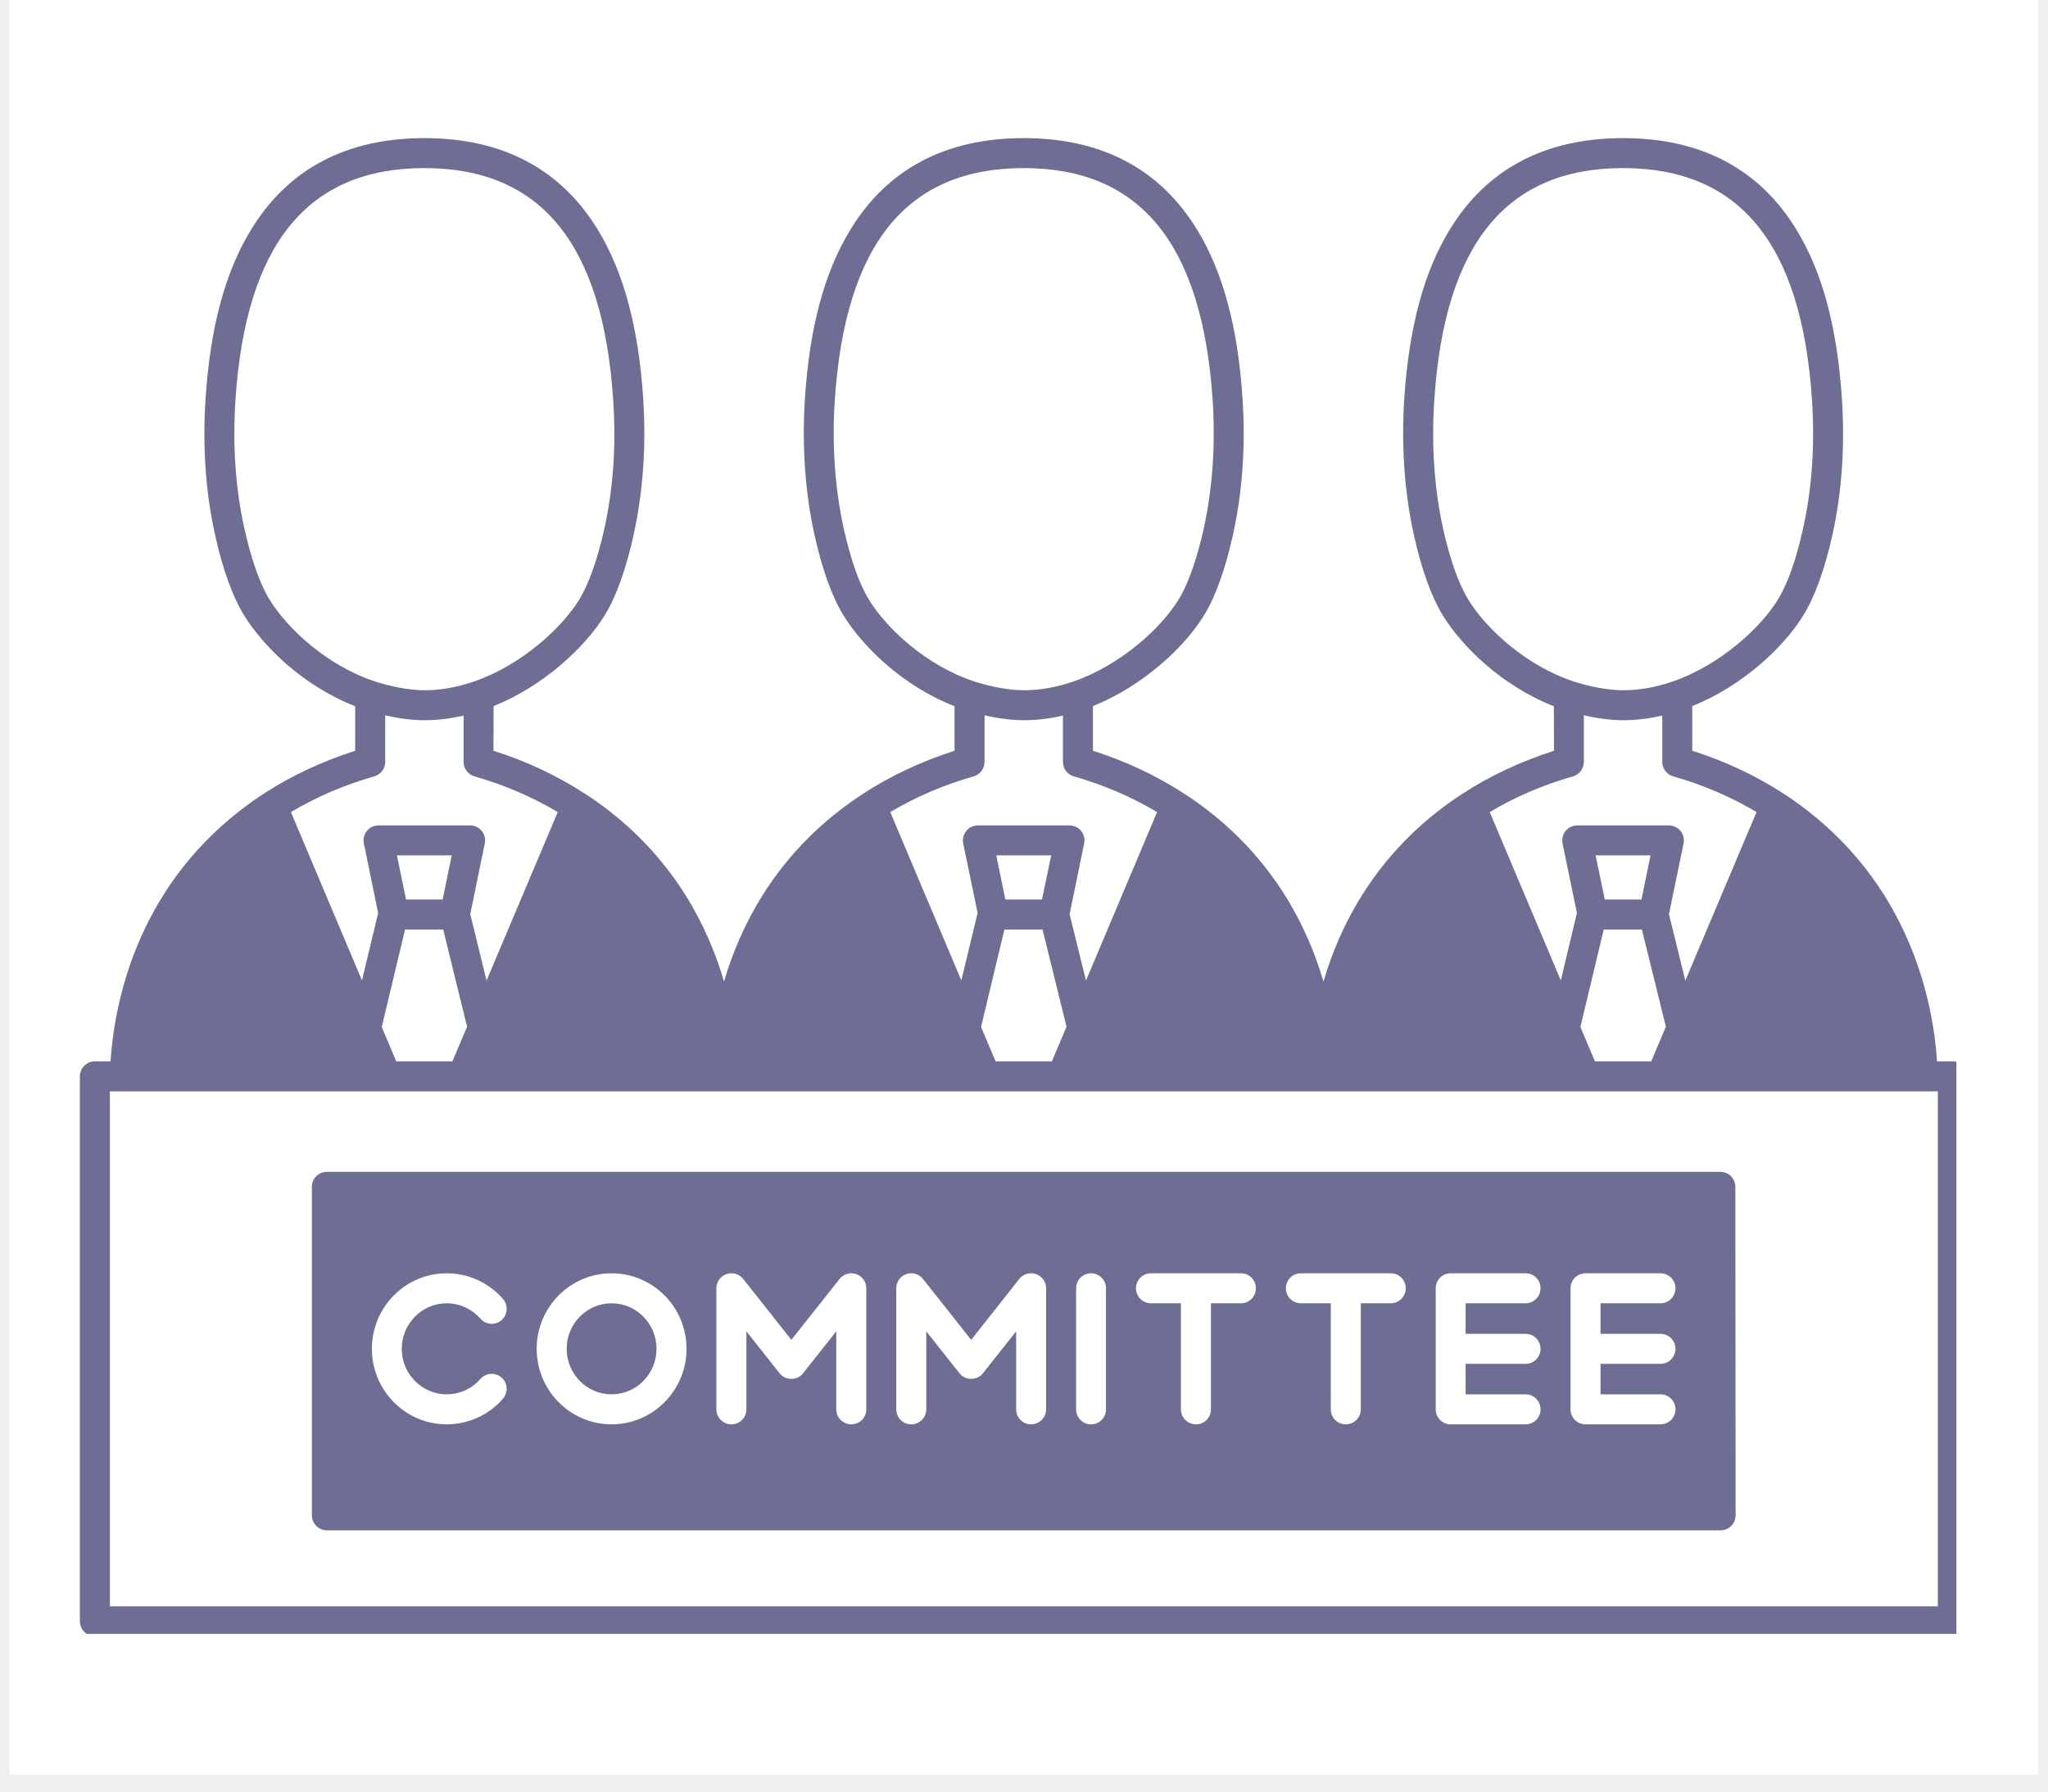
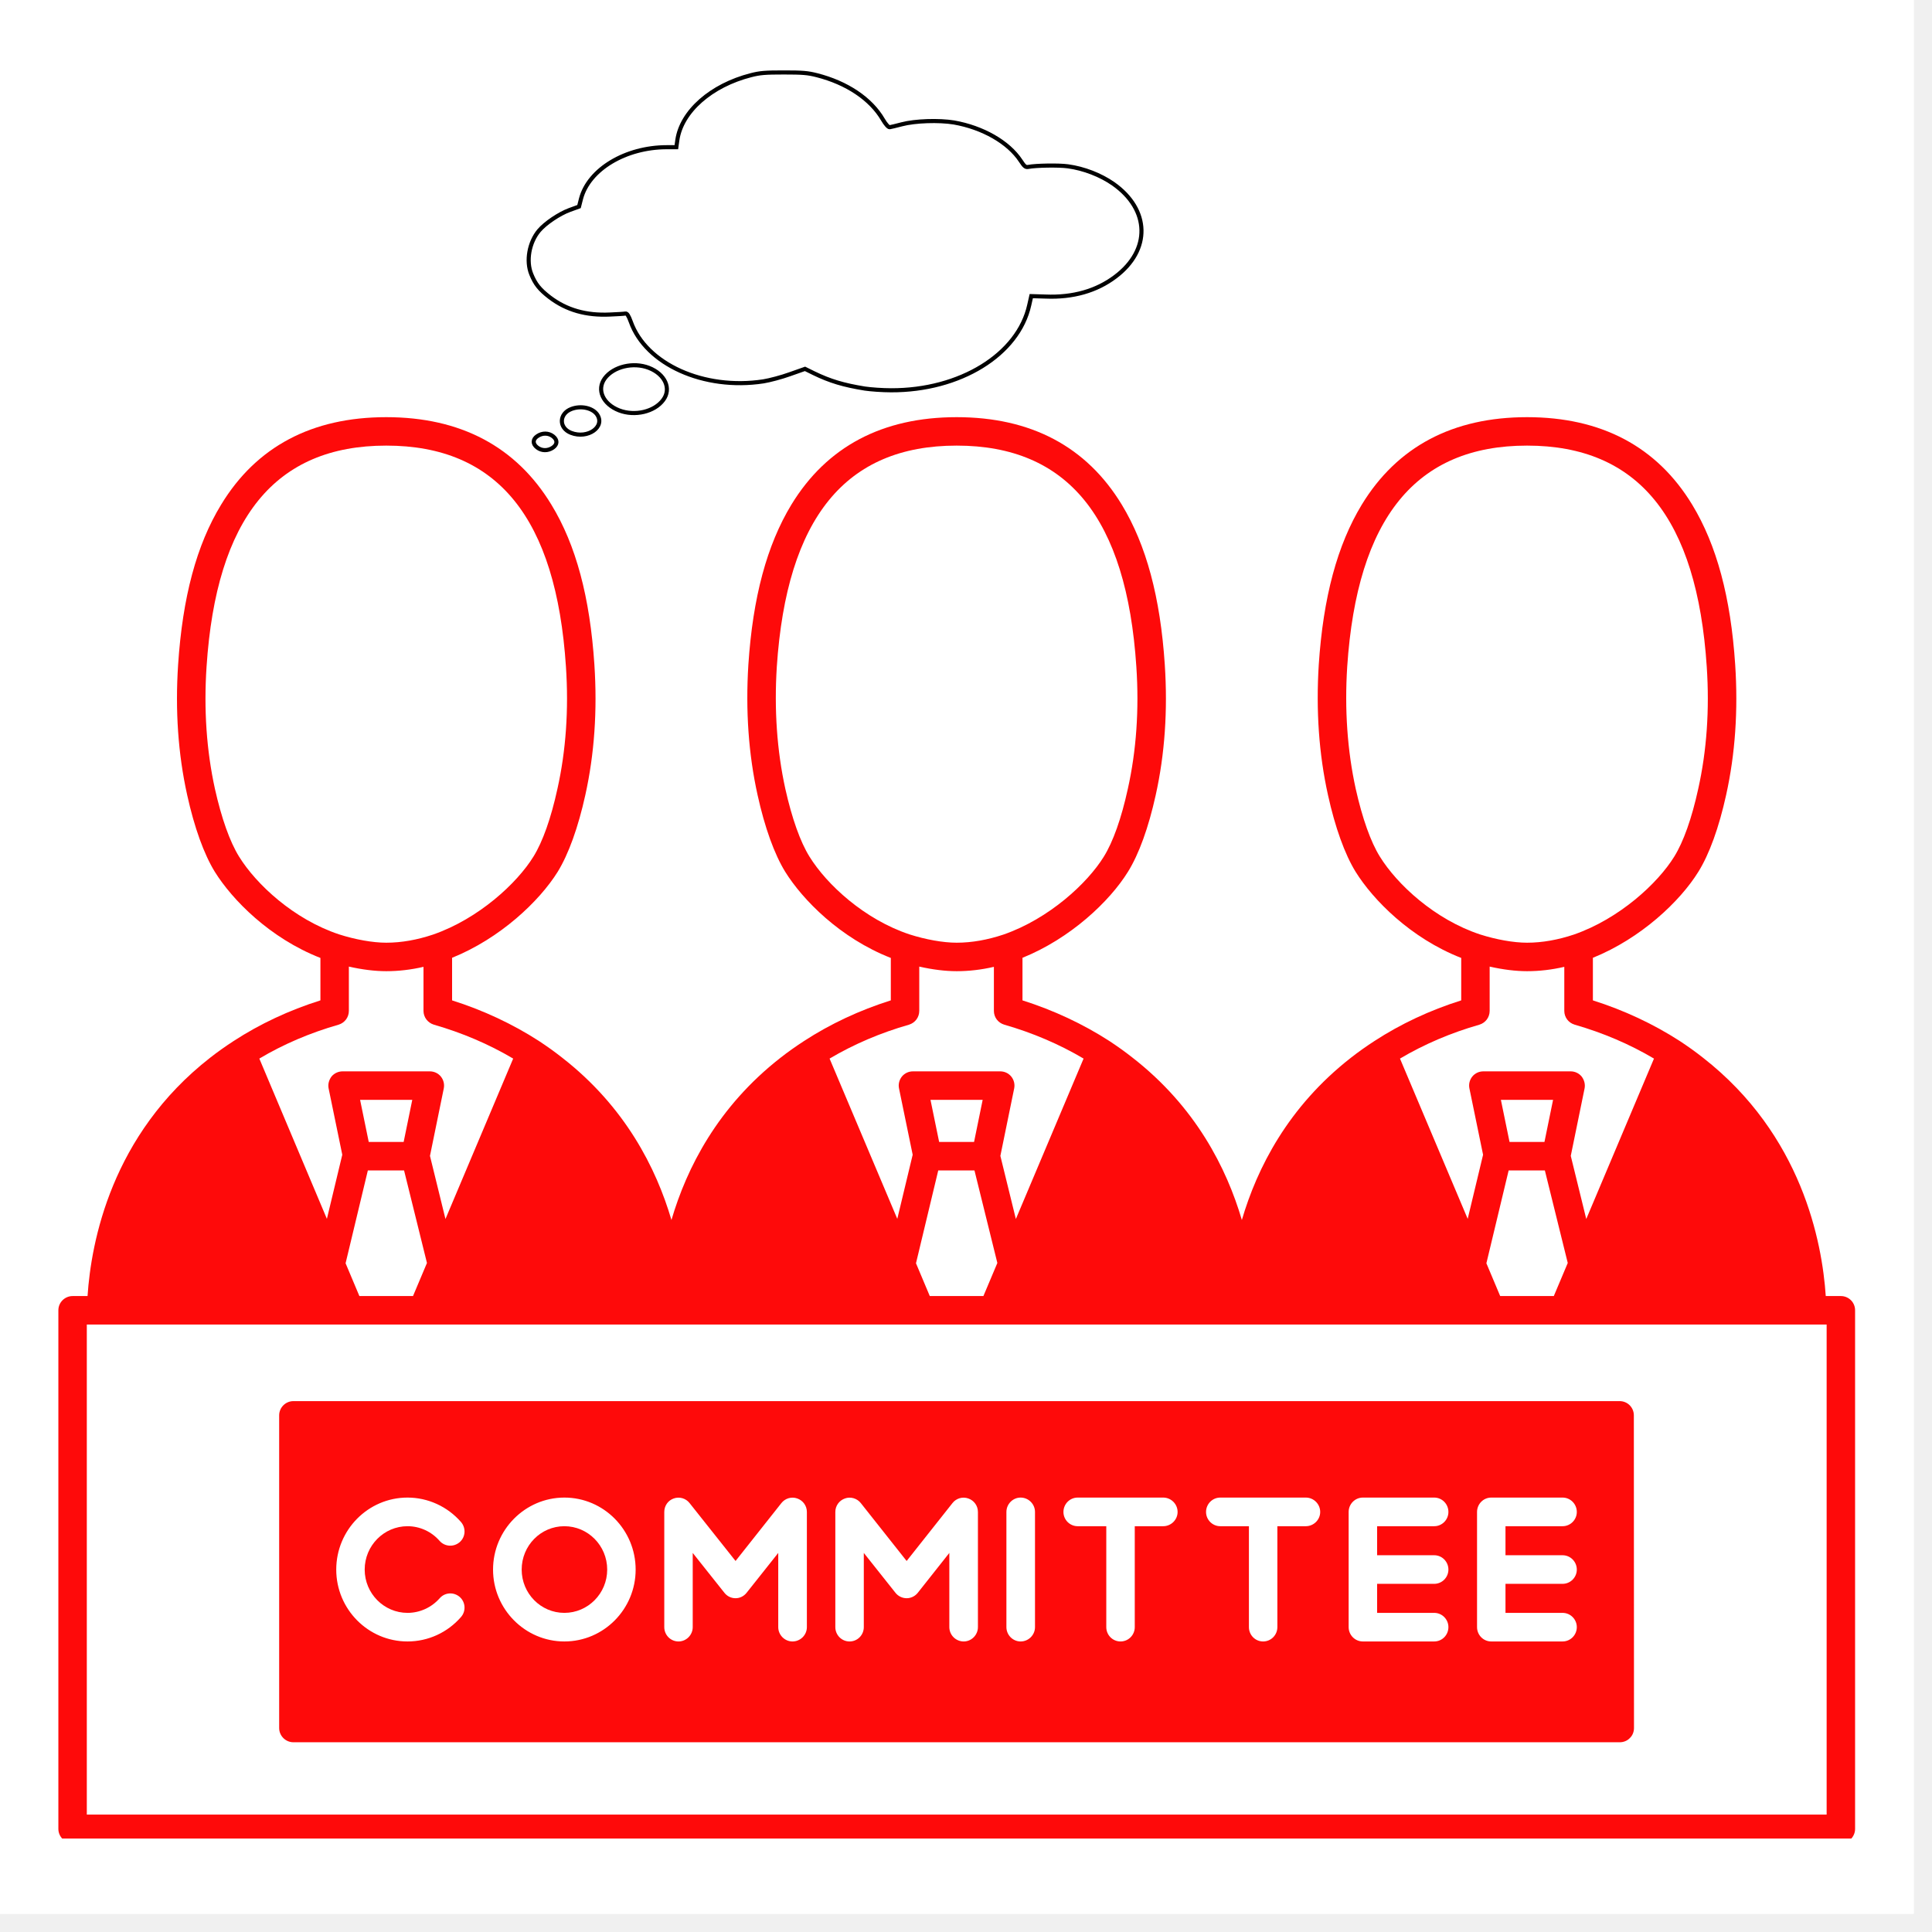
- <svg xmlns="http://www.w3.org/2000/svg" width="80" zoomAndPan="magnify" viewBox="0 0 60 52.5" height="70" preserveAspectRatio="xMidYMid meet" version="1.0">
+ <svg xmlns="http://www.w3.org/2000/svg" width="70" zoomAndPan="magnify" viewBox="0 0 52.5 52.5" height="70" preserveAspectRatio="xMidYMid meet" version="1.0">
  <defs>
-     <clipPath id="ec7e2a5482">
-       <path d="M 0.281 0 L 59.715 0 L 59.715 52.004 L 0.281 52.004 Z M 0.281 0 " clip-rule="nonzero" />
+     <clipPath id="c880cf7ddf">
+       <path d="M 0 0 L 52.004 0 L 52.004 52.004 L 0 52.004 Z M 0 0 " clip-rule="nonzero" />
    </clipPath>
-     <clipPath id="edf3b4a990">
-       <path d="M 15.586 28 L 17 28 L 17 29.523 L 15.586 29.523 Z M 15.586 28 " clip-rule="nonzero" />
+     <clipPath id="5fda7c1a1b">
+       <path d="M 1.586 11.332 L 50.621 11.332 L 50.621 49.961 L 1.586 49.961 Z M 1.586 11.332 " clip-rule="nonzero" />
    </clipPath>
-     <clipPath id="c7e97b53fe">
-       <path d="M 16 27.297 L 18 27.297 L 18 29 L 16 29 Z M 16 27.297 " clip-rule="nonzero" />
-     </clipPath>
-     <clipPath id="90de8d9191">
-       <path d="M 17 27.297 L 18 27.297 L 18 29 L 17 29 Z M 17 27.297 " clip-rule="nonzero" />
-     </clipPath>
-     <clipPath id="b9825426dc">
-       <path d="M 18 28 L 19 28 L 19 29.523 L 18 29.523 Z M 18 28 " clip-rule="nonzero" />
-     </clipPath>
-     <clipPath id="d60abcc684">
-       <path d="M 18 28 L 20.043 28 L 20.043 29.523 L 18 29.523 Z M 18 28 " clip-rule="nonzero" />
-     </clipPath>
-     <clipPath id="18eea136f4">
-       <path d="M 2.34 4.047 L 57.316 4.047 L 57.316 47.879 L 2.34 47.879 Z M 2.34 4.047 " clip-rule="nonzero" />
+     <clipPath id="c7b7043b92">
+       <path d="M 14.219 1.914 L 31.305 1.914 L 31.305 12.316 L 14.219 12.316 Z M 14.219 1.914 " clip-rule="nonzero" />
    </clipPath>
  </defs>
-   <g clip-path="url(#ec7e2a5482)">
-     <path fill="#ffffff" d="M 0.281 0 L 59.719 0 L 59.719 52.004 L 0.281 52.004 Z M 0.281 0 " fill-opacity="1" fill-rule="nonzero" />
-     <path fill="#ffffff" d="M 0.281 0 L 59.719 0 L 59.719 52.004 L 0.281 52.004 Z M 0.281 0 " fill-opacity="1" fill-rule="nonzero" />
+   <g clip-path="url(#c880cf7ddf)">
+     <path fill="#ffffff" d="M 0 0 L 52.004 0 L 52.004 52.004 L 0 52.004 Z M 0 0 " fill-opacity="1" fill-rule="nonzero" />
+     <path fill="#ffffff" d="M 0 0 L 52.004 0 L 52.004 52.004 L 0 52.004 Z M 0 0 " fill-opacity="1" fill-rule="nonzero" />
  </g>
-   <g clip-path="url(#edf3b4a990)">
-     <path fill="#000000" d="M 15.676 28.551 L 15.672 28.551 C 15.621 28.551 15.598 28.582 15.605 28.645 C 15.613 28.684 15.652 28.746 15.723 28.824 C 15.801 28.902 15.969 29.039 16.227 29.238 C 16.367 29.348 16.473 29.422 16.535 29.465 C 16.598 29.504 16.629 29.523 16.637 29.516 C 16.648 29.52 16.664 29.508 16.68 29.48 C 16.688 29.465 16.688 29.445 16.68 29.43 C 16.672 29.406 16.652 29.379 16.629 29.348 C 16.551 29.258 16.492 29.195 16.461 29.164 C 16.066 28.766 15.805 28.562 15.676 28.551 " fill-opacity="1" fill-rule="nonzero" />
+   <g clip-path="url(#5fda7c1a1b)">
+     <path fill="#fe0a0a" d="M 50.023 35.219 L 49.613 35.219 C 49.516 33.754 48.965 30.84 46.277 28.742 C 46.07 28.578 45.855 28.426 45.641 28.285 C 44.926 27.824 44.133 27.453 43.285 27.184 L 43.285 26.027 C 44.59 25.5 45.656 24.492 46.152 23.688 C 46.449 23.211 46.711 22.488 46.906 21.602 C 47.152 20.492 47.234 19.305 47.152 18.062 C 47.031 16.23 46.648 14.809 45.984 13.715 C 45.027 12.137 43.516 11.336 41.496 11.336 C 39.477 11.336 37.965 12.137 37.004 13.715 C 36.34 14.809 35.957 16.23 35.836 18.062 C 35.758 19.305 35.84 20.492 36.086 21.602 C 36.281 22.488 36.543 23.211 36.836 23.688 C 37.309 24.449 38.328 25.492 39.707 26.031 L 39.707 27.184 C 38.855 27.453 38.062 27.824 37.348 28.289 C 37.125 28.434 36.91 28.586 36.711 28.742 C 35.004 30.074 34.16 31.738 33.746 33.152 C 33.332 31.742 32.488 30.074 30.777 28.742 C 30.57 28.578 30.355 28.426 30.141 28.285 C 29.426 27.824 28.633 27.453 27.785 27.184 L 27.785 26.027 C 29.09 25.5 30.156 24.492 30.652 23.688 C 30.949 23.211 31.211 22.488 31.406 21.602 C 31.652 20.492 31.734 19.305 31.652 18.062 C 31.531 16.23 31.148 14.809 30.484 13.715 C 29.527 12.137 28.016 11.336 25.996 11.336 C 23.977 11.336 22.465 12.137 21.504 13.715 C 20.84 14.809 20.457 16.23 20.336 18.062 C 20.258 19.305 20.34 20.492 20.586 21.602 C 20.781 22.488 21.043 23.211 21.336 23.688 C 21.809 24.449 22.828 25.492 24.207 26.031 L 24.207 27.184 C 23.355 27.453 22.562 27.824 21.848 28.289 C 21.625 28.434 21.41 28.586 21.211 28.742 C 19.504 30.074 18.66 31.738 18.246 33.152 C 17.832 31.742 16.988 30.074 15.277 28.742 C 15.07 28.578 14.855 28.426 14.641 28.285 C 13.926 27.824 13.133 27.453 12.285 27.184 L 12.285 26.027 C 13.59 25.5 14.656 24.492 15.156 23.688 C 15.449 23.211 15.711 22.488 15.906 21.602 C 16.152 20.492 16.234 19.305 16.152 18.062 C 16.031 16.23 15.652 14.809 14.984 13.715 C 14.027 12.137 12.516 11.336 10.496 11.336 C 8.477 11.336 6.965 12.137 6.008 13.715 C 5.34 14.809 4.961 16.23 4.84 18.062 C 4.758 19.305 4.84 20.492 5.086 21.602 C 5.281 22.488 5.543 23.211 5.836 23.688 C 6.309 24.449 7.328 25.492 8.707 26.031 L 8.707 27.184 C 7.855 27.453 7.062 27.824 6.348 28.289 C 6.125 28.434 5.91 28.586 5.711 28.742 C 3.027 30.836 2.477 33.742 2.379 35.219 L 1.973 35.219 C 1.762 35.219 1.586 35.391 1.586 35.605 L 1.586 49.699 C 1.586 49.91 1.762 50.086 1.973 50.086 L 50.023 50.086 C 50.238 50.086 50.41 49.91 50.41 49.699 L 50.41 35.605 C 50.41 35.391 50.238 35.219 50.023 35.219 Z M 37.496 23.277 C 37.246 22.875 37.02 22.238 36.84 21.434 C 36.613 20.398 36.535 19.281 36.609 18.117 C 36.879 14.074 38.477 12.109 41.496 12.109 C 44.516 12.109 46.113 14.074 46.379 18.117 C 46.457 19.281 46.379 20.398 46.148 21.434 C 45.973 22.238 45.746 22.875 45.496 23.277 C 45.051 24 44.008 24.965 42.77 25.395 C 42.34 25.539 41.91 25.617 41.496 25.617 C 41.129 25.617 40.652 25.531 40.215 25.391 C 38.988 24.984 37.965 24.035 37.496 23.277 Z M 40.203 27.844 C 40.367 27.793 40.48 27.645 40.48 27.469 L 40.48 26.266 C 40.84 26.348 41.191 26.391 41.496 26.391 C 41.828 26.391 42.168 26.352 42.508 26.273 L 42.508 27.469 C 42.508 27.645 42.621 27.793 42.789 27.844 C 43.562 28.066 44.285 28.375 44.945 28.766 L 43.105 33.125 L 42.684 31.41 L 43.059 29.578 C 43.082 29.465 43.051 29.348 42.98 29.254 C 42.906 29.164 42.797 29.113 42.68 29.113 L 40.309 29.113 C 40.191 29.113 40.082 29.164 40.008 29.254 C 39.934 29.348 39.906 29.465 39.93 29.578 L 40.301 31.379 L 39.883 33.121 L 38.043 28.766 C 38.703 28.375 39.426 28.066 40.203 27.844 Z M 40.996 31.805 L 41.98 31.805 L 42.602 34.32 L 42.223 35.219 L 40.766 35.219 L 40.391 34.328 Z M 40.785 29.887 L 42.203 29.887 L 41.969 31.031 L 41.02 31.031 Z M 21.996 23.277 C 21.746 22.875 21.52 22.238 21.34 21.434 C 21.113 20.398 21.035 19.281 21.109 18.117 C 21.379 14.074 22.977 12.109 25.996 12.109 C 29.016 12.109 30.613 14.074 30.879 18.117 C 30.957 19.281 30.879 20.398 30.648 21.434 C 30.473 22.238 30.246 22.875 29.996 23.277 C 29.551 24 28.508 24.965 27.27 25.395 C 26.84 25.539 26.41 25.617 25.996 25.617 C 25.629 25.617 25.152 25.531 24.715 25.391 C 23.488 24.984 22.465 24.035 21.996 23.277 Z M 24.703 27.844 C 24.867 27.793 24.98 27.645 24.98 27.469 L 24.98 26.266 C 25.34 26.348 25.691 26.391 25.996 26.391 C 26.328 26.391 26.668 26.352 27.008 26.273 L 27.008 27.469 C 27.008 27.645 27.121 27.793 27.289 27.844 C 28.062 28.066 28.785 28.375 29.445 28.766 L 27.605 33.125 L 27.184 31.41 L 27.559 29.578 C 27.582 29.465 27.555 29.348 27.48 29.254 C 27.406 29.164 27.297 29.113 27.18 29.113 L 24.809 29.113 C 24.691 29.113 24.582 29.164 24.508 29.254 C 24.434 29.348 24.406 29.465 24.43 29.578 L 24.801 31.379 L 24.383 33.121 L 22.543 28.766 C 23.203 28.375 23.926 28.066 24.703 27.844 Z M 25.496 31.805 L 26.48 31.805 L 27.102 34.32 L 26.723 35.219 L 25.266 35.219 L 24.891 34.328 Z M 25.285 29.887 L 26.703 29.887 L 26.469 31.031 L 25.52 31.031 Z M 6.496 23.277 C 6.246 22.875 6.02 22.238 5.84 21.434 C 5.613 20.398 5.535 19.281 5.613 18.117 C 5.879 14.074 7.477 12.109 10.496 12.109 C 13.516 12.109 15.113 14.074 15.379 18.117 C 15.457 19.281 15.379 20.398 15.148 21.434 C 14.973 22.238 14.746 22.875 14.496 23.277 C 14.051 24 13.008 24.965 11.77 25.395 C 11.34 25.539 10.914 25.617 10.496 25.617 C 10.129 25.617 9.652 25.531 9.215 25.391 C 7.988 24.984 6.965 24.035 6.496 23.277 Z M 9.203 27.844 C 9.367 27.793 9.48 27.645 9.48 27.469 L 9.48 26.266 C 9.84 26.348 10.191 26.391 10.496 26.391 C 10.828 26.391 11.168 26.352 11.508 26.273 L 11.508 27.469 C 11.508 27.645 11.625 27.793 11.789 27.844 C 12.562 28.066 13.285 28.375 13.945 28.766 L 12.105 33.125 L 11.684 31.41 L 12.059 29.578 C 12.082 29.465 12.055 29.348 11.98 29.254 C 11.906 29.164 11.797 29.113 11.68 29.113 L 9.309 29.113 C 9.195 29.113 9.082 29.164 9.008 29.254 C 8.938 29.348 8.906 29.465 8.93 29.578 L 9.301 31.379 L 8.883 33.121 L 7.047 28.766 C 7.703 28.375 8.426 28.066 9.203 27.844 Z M 9.996 31.805 L 10.98 31.805 L 11.602 34.32 L 11.223 35.219 L 9.766 35.219 L 9.391 34.328 Z M 9.785 29.887 L 11.203 29.887 L 10.969 31.031 L 10.02 31.031 Z M 49.637 49.309 L 2.359 49.309 L 2.359 35.992 L 49.637 35.992 Z M 49.637 49.309 " fill-opacity="1" fill-rule="nonzero" />
  </g>
-   <g clip-path="url(#c7e97b53fe)">
-     <path fill="#000000" d="M 16.656 27.98 C 16.637 27.984 16.621 27.992 16.609 28.008 C 16.602 28.02 16.598 28.031 16.594 28.051 C 16.594 28.066 16.594 28.078 16.594 28.086 C 16.602 28.152 16.637 28.25 16.695 28.375 C 16.742 28.48 16.816 28.602 16.922 28.742 C 16.953 28.785 17 28.84 17.062 28.902 C 17.082 28.93 17.102 28.941 17.121 28.941 C 17.137 28.941 17.148 28.93 17.156 28.91 C 17.16 28.902 17.164 28.895 17.164 28.891 L 17.164 28.859 C 17.164 28.855 17.164 28.848 17.16 28.848 C 17.105 28.668 17.047 28.52 16.988 28.398 C 16.934 28.297 16.867 28.191 16.789 28.086 C 16.734 28.02 16.691 27.988 16.656 27.98 " fill-opacity="1" fill-rule="nonzero" />
+   <path fill="#fe0a0a" d="M 7.973 47.344 L 44.016 47.344 C 44.117 47.344 44.219 47.305 44.289 47.23 C 44.363 47.16 44.402 47.059 44.402 46.957 L 44.398 38.461 C 44.398 38.246 44.227 38.074 44.012 38.074 L 7.973 38.074 C 7.762 38.074 7.586 38.246 7.586 38.461 L 7.586 46.957 C 7.586 47.172 7.762 47.344 7.973 47.344 Z M 40.137 41.086 C 40.137 40.871 40.309 40.695 40.523 40.695 L 42.461 40.695 C 42.676 40.695 42.848 40.871 42.848 41.086 C 42.848 41.297 42.676 41.473 42.461 41.473 L 40.91 41.473 L 40.91 42.262 L 42.461 42.262 C 42.676 42.262 42.848 42.438 42.848 42.652 C 42.848 42.863 42.676 43.039 42.461 43.039 L 40.91 43.039 L 40.91 43.828 L 42.461 43.828 C 42.676 43.828 42.848 44.004 42.848 44.215 C 42.848 44.43 42.676 44.605 42.461 44.605 L 40.523 44.605 C 40.309 44.605 40.137 44.43 40.137 44.215 Z M 36.648 41.086 C 36.648 40.871 36.82 40.695 37.035 40.695 L 38.973 40.695 C 39.188 40.695 39.359 40.871 39.359 41.086 C 39.359 41.297 39.188 41.473 38.973 41.473 L 37.422 41.473 L 37.422 42.262 L 38.973 42.262 C 39.188 42.262 39.359 42.438 39.359 42.652 C 39.359 42.863 39.188 43.039 38.973 43.039 L 37.422 43.039 L 37.422 43.828 L 38.973 43.828 C 39.188 43.828 39.359 44.004 39.359 44.215 C 39.359 44.43 39.188 44.605 38.973 44.605 L 37.035 44.605 C 36.82 44.605 36.648 44.43 36.648 44.215 Z M 33.16 40.695 L 35.484 40.695 C 35.699 40.695 35.875 40.871 35.875 41.086 C 35.875 41.297 35.699 41.473 35.484 41.473 L 34.711 41.473 L 34.711 44.215 C 34.711 44.43 34.539 44.605 34.324 44.605 C 34.109 44.605 33.938 44.43 33.938 44.215 L 33.938 41.473 L 33.16 41.473 C 32.945 41.473 32.773 41.297 32.773 41.086 C 32.773 40.871 32.945 40.695 33.16 40.695 Z M 29.285 40.695 L 31.609 40.695 C 31.824 40.695 32 40.871 32 41.086 C 32 41.297 31.824 41.473 31.609 41.473 L 30.836 41.473 L 30.836 44.215 C 30.836 44.43 30.664 44.605 30.449 44.605 C 30.234 44.605 30.062 44.43 30.062 44.215 L 30.062 41.473 L 29.285 41.473 C 29.07 41.473 28.898 41.297 28.898 41.086 C 28.898 40.871 29.07 40.695 29.285 40.695 Z M 27.348 41.086 C 27.348 40.871 27.523 40.695 27.734 40.695 C 27.949 40.695 28.125 40.871 28.125 41.086 L 28.125 44.215 C 28.125 44.43 27.949 44.605 27.734 44.605 C 27.523 44.605 27.348 44.43 27.348 44.215 Z M 22.699 41.086 C 22.699 40.918 22.805 40.773 22.961 40.719 C 23.113 40.664 23.289 40.715 23.391 40.844 L 24.637 42.418 L 25.883 40.844 C 25.984 40.715 26.156 40.664 26.312 40.719 C 26.469 40.773 26.574 40.918 26.574 41.086 L 26.574 44.215 C 26.574 44.43 26.398 44.605 26.188 44.605 C 25.973 44.605 25.797 44.43 25.797 44.215 L 25.797 42.199 L 24.941 43.281 C 24.867 43.375 24.754 43.43 24.637 43.43 C 24.52 43.43 24.406 43.375 24.332 43.281 L 23.473 42.199 L 23.473 44.215 C 23.473 44.43 23.301 44.605 23.086 44.605 C 22.871 44.605 22.699 44.43 22.699 44.215 Z M 18.051 41.086 C 18.051 40.918 18.152 40.773 18.309 40.719 C 18.465 40.664 18.637 40.715 18.738 40.844 L 19.988 42.418 L 21.234 40.844 C 21.336 40.715 21.508 40.664 21.664 40.719 C 21.82 40.773 21.926 40.918 21.926 41.086 L 21.926 44.215 C 21.926 44.43 21.75 44.605 21.535 44.605 C 21.324 44.605 21.148 44.43 21.148 44.215 L 21.148 42.199 L 20.289 43.281 C 20.215 43.375 20.105 43.43 19.988 43.43 C 19.867 43.43 19.758 43.375 19.684 43.281 L 18.824 42.199 L 18.824 44.215 C 18.824 44.43 18.648 44.605 18.438 44.605 C 18.223 44.605 18.051 44.43 18.051 44.215 Z M 15.336 40.695 C 16.406 40.695 17.273 41.574 17.273 42.652 C 17.273 43.727 16.406 44.605 15.336 44.605 C 14.27 44.605 13.398 43.727 13.398 42.652 C 13.398 41.574 14.27 40.695 15.336 40.695 Z M 11.074 40.695 C 11.629 40.695 12.16 40.938 12.527 41.359 C 12.668 41.523 12.652 41.766 12.492 41.906 C 12.328 42.047 12.086 42.031 11.945 41.871 C 11.723 41.617 11.406 41.473 11.074 41.473 C 10.434 41.473 9.91 42 9.91 42.652 C 9.91 43.301 10.434 43.828 11.074 43.828 C 11.406 43.828 11.723 43.684 11.945 43.434 C 12.086 43.27 12.328 43.254 12.492 43.395 C 12.652 43.535 12.668 43.781 12.527 43.941 C 12.16 44.363 11.633 44.605 11.074 44.605 C 10.004 44.605 9.137 43.727 9.137 42.652 C 9.137 41.574 10.004 40.695 11.074 40.695 Z M 11.074 40.695 " fill-opacity="1" fill-rule="nonzero" />
+   <path fill="#fe0a0a" d="M 15.336 43.828 C 15.977 43.828 16.5 43.301 16.5 42.652 C 16.5 42 15.977 41.473 15.336 41.473 C 14.695 41.473 14.176 42 14.176 42.652 C 14.176 43.301 14.695 43.828 15.336 43.828 Z M 15.336 43.828 " fill-opacity="1" fill-rule="nonzero" />
+   <g clip-path="url(#c7b7043b92)">
+     <path stroke-linecap="butt" transform="matrix(0.0185324, 0, 0, 0.0185665, 13.22809, 1.449418)" fill-opacity="1" fill="#ffffff" fill-rule="nonzero" stroke-linejoin="miter" d="M 73.901 576.886 C 66.946 571.626 67.156 564.893 74.112 560.265 C 81.489 555.215 90.553 555.426 97.087 560.475 C 103.832 565.735 103.832 572.257 96.876 577.096 C 89.499 582.146 80.436 581.935 73.901 576.886 Z M 123.435 555.426 C 105.308 548.272 105.729 527.444 124.067 520.501 C 137.978 515.241 154.63 518.817 161.586 528.285 C 174.443 546.379 148.096 565.104 123.435 555.426 Z M 194.046 522.604 C 170.228 513.347 160.743 492.308 172.968 475.687 C 185.825 458.435 214.702 451.492 237.677 460.328 C 261.495 469.586 270.98 490.835 258.755 507.246 C 245.898 524.708 217.021 531.441 194.046 522.604 Z M 554.268 490.625 C 523.073 485.575 503.26 479.684 479.441 468.113 L 466.584 461.801 L 444.452 469.586 C 432.227 474.004 414.732 478.632 405.458 480.105 C 318.406 493.36 233.251 455.068 211.119 392.792 C 207.957 384.166 205.639 380.379 203.32 380.8 C 201.634 381.221 191.516 381.852 180.767 382.273 C 145.566 383.956 116.9 375.75 92.239 357.026 C 77.485 345.664 71.161 337.88 65.259 323.363 C 57.25 304.007 62.098 276.656 76.641 259.403 C 85.705 248.673 106.361 234.787 121.327 229.317 L 135.238 224.268 L 138.189 212.696 C 149.571 169.776 203.531 137.376 264.025 137.376 L 277.936 137.376 L 279.412 126.856 C 285.524 84.988 328.945 46.907 387.331 31.969 C 400.61 28.603 407.987 27.971 435.599 27.971 C 463.211 27.971 470.589 28.603 483.868 31.969 C 527.921 43.12 563.121 66.684 580.826 96.98 C 584.621 103.502 588.836 108.341 590.733 108.131 C 592.419 107.921 600.218 106.027 608.228 103.923 C 628.041 98.663 663.031 97.611 684.952 101.188 C 727.108 108.552 764.837 130.012 782.753 157.153 C 788.234 165.568 790.131 167.041 794.136 166.199 C 805.096 164.095 838.61 163.464 852.1 165.358 C 875.496 168.514 899.947 177.981 918.706 191.026 C 972.455 228.896 973.931 287.806 921.657 326.939 C 894.045 347.768 859.266 357.657 819.218 355.974 L 798.351 355.342 L 795.4 368.387 C 779.381 440.972 693.804 493.57 592.63 493.15 C 579.983 493.15 562.699 491.887 554.268 490.625 Z M 554.268 490.625 " stroke="#000000" stroke-width="6" stroke-opacity="1" stroke-miterlimit="4" />
  </g>
-   <g clip-path="url(#90de8d9191)">
-     <path fill="#000000" d="M 17.691 27.504 L 17.691 27.508 C 17.695 27.527 17.695 27.547 17.695 27.57 L 17.695 27.73 L 17.691 27.766 L 17.691 27.848 C 17.688 27.824 17.688 27.805 17.688 27.785 C 17.688 27.77 17.688 27.738 17.688 27.699 C 17.688 27.625 17.691 27.566 17.691 27.52 L 17.691 27.504 M 17.746 28.504 L 17.746 28.508 L 17.738 28.516 L 17.738 28.52 L 17.734 28.52 L 17.73 28.523 L 17.727 28.523 L 17.727 28.527 C 17.73 28.523 17.734 28.52 17.738 28.516 C 17.742 28.512 17.742 28.508 17.746 28.504 M 17.691 27.293 L 17.688 27.293 C 17.664 27.297 17.645 27.309 17.633 27.332 L 17.621 27.355 C 17.613 27.371 17.609 27.391 17.602 27.414 C 17.59 27.461 17.582 27.523 17.574 27.598 C 17.57 27.672 17.566 27.738 17.566 27.797 C 17.566 27.938 17.57 28.07 17.582 28.191 C 17.582 28.215 17.59 28.293 17.598 28.422 L 17.641 28.836 C 17.645 28.867 17.66 28.883 17.688 28.883 C 17.703 28.883 17.715 28.875 17.723 28.859 C 17.727 28.852 17.73 28.848 17.73 28.844 C 17.73 28.832 17.73 28.824 17.73 28.832 C 17.734 28.82 17.738 28.809 17.742 28.789 L 17.75 28.488 L 17.781 27.809 C 17.785 27.727 17.789 27.664 17.789 27.621 C 17.789 27.512 17.781 27.43 17.766 27.375 C 17.746 27.32 17.723 27.297 17.691 27.293 " fill-opacity="1" fill-rule="nonzero" />
-     <path fill="#000000" d="M 17.68 27.457 C 17.656 27.457 17.633 27.48 17.633 27.508 C 17.633 27.52 17.633 27.527 17.633 27.539 L 17.637 27.613 C 17.637 27.633 17.637 27.691 17.641 27.785 C 17.641 27.801 17.641 27.848 17.641 27.93 C 17.641 27.941 17.645 27.961 17.645 27.984 C 17.645 28 17.645 28.043 17.648 28.121 C 17.648 28.148 17.668 28.172 17.695 28.172 C 17.723 28.172 17.742 28.145 17.738 28.117 C 17.738 28.039 17.734 27.996 17.734 27.98 C 17.734 27.957 17.734 27.941 17.734 27.93 C 17.734 27.848 17.73 27.797 17.73 27.781 C 17.73 27.688 17.727 27.629 17.727 27.609 L 17.727 27.539 C 17.723 27.527 17.727 27.52 17.727 27.512 C 17.727 27.484 17.707 27.461 17.68 27.457 Z M 17.68 27.457 " fill-opacity="1" fill-rule="nonzero" />
-   </g>
-   <g clip-path="url(#b9825426dc)">
-     <path fill="#000000" d="M 18.668 28.02 L 18.664 28.02 C 18.645 28.02 18.629 28.027 18.613 28.047 C 18.594 28.066 18.566 28.105 18.535 28.156 C 18.488 28.238 18.457 28.305 18.438 28.352 C 18.41 28.406 18.387 28.465 18.363 28.523 L 18.332 28.609 C 18.309 28.672 18.289 28.73 18.273 28.793 L 18.246 28.887 L 18.219 28.996 C 18.215 29.012 18.215 29.027 18.223 29.043 C 18.238 29.062 18.25 29.07 18.266 29.07 C 18.277 29.07 18.293 29.059 18.305 29.043 L 18.363 28.949 C 18.391 28.91 18.414 28.871 18.438 28.828 C 18.496 28.727 18.57 28.566 18.66 28.355 C 18.688 28.289 18.707 28.23 18.715 28.184 C 18.723 28.16 18.727 28.141 18.727 28.121 L 18.727 28.098 C 18.727 28.047 18.703 28.02 18.668 28.02 " fill-opacity="1" fill-rule="nonzero" />
-   </g>
-   <g clip-path="url(#d60abcc684)">
-     <path fill="#000000" d="M 19.969 28.523 L 19.949 28.527 C 19.742 28.59 19.441 28.77 19.043 29.066 L 18.938 29.148 L 18.707 29.344 C 18.688 29.371 18.68 29.395 18.691 29.41 C 18.703 29.434 18.723 29.445 18.742 29.441 C 18.754 29.441 18.77 29.434 18.789 29.426 C 18.84 29.398 18.875 29.375 18.898 29.355 C 19.117 29.254 19.285 29.164 19.406 29.086 C 19.578 28.984 19.723 28.891 19.836 28.805 C 19.945 28.719 20.008 28.66 20.02 28.629 C 20.031 28.602 20.031 28.578 20.02 28.555 C 20.012 28.535 19.992 28.527 19.969 28.523 " fill-opacity="1" fill-rule="nonzero" />
-   </g>
-   <g clip-path="url(#18eea136f4)">
-     <path fill="#6e6e95" d="M 57.215 31.102 L 56.75 31.102 C 56.641 29.445 56.016 26.145 52.969 23.766 C 52.734 23.582 52.492 23.41 52.25 23.254 C 51.438 22.727 50.539 22.305 49.578 22 L 49.578 20.691 C 51.059 20.098 52.266 18.953 52.828 18.039 C 53.164 17.5 53.461 16.684 53.684 15.676 C 53.961 14.422 54.055 13.074 53.961 11.672 C 53.824 9.594 53.391 7.98 52.637 6.742 C 51.551 4.953 49.84 4.047 47.551 4.047 C 45.262 4.047 43.551 4.953 42.465 6.742 C 41.711 7.98 41.281 9.594 41.141 11.672 C 41.051 13.074 41.145 14.422 41.422 15.676 C 41.645 16.684 41.941 17.5 42.273 18.039 C 42.809 18.906 43.965 20.086 45.523 20.695 L 45.527 22 C 44.562 22.309 43.664 22.727 42.855 23.254 C 42.602 23.418 42.359 23.59 42.133 23.766 C 40.199 25.277 39.242 27.164 38.773 28.762 C 38.305 27.164 37.348 25.277 35.41 23.766 C 35.176 23.582 34.934 23.41 34.688 23.254 C 33.879 22.727 32.98 22.305 32.02 22 L 32.02 20.691 C 33.5 20.098 34.707 18.953 35.27 18.039 C 35.605 17.5 35.898 16.684 36.121 15.676 C 36.398 14.422 36.496 13.074 36.402 11.672 C 36.266 9.594 35.832 7.98 35.078 6.742 C 33.992 4.953 32.281 4.047 29.992 4.047 C 27.703 4.047 25.992 4.953 24.906 6.742 C 24.152 7.98 23.719 9.594 23.582 11.672 C 23.492 13.074 23.586 14.422 23.863 15.676 C 24.086 16.684 24.379 17.5 24.715 18.039 C 25.25 18.906 26.406 20.086 27.965 20.695 L 27.965 22 C 27 22.309 26.105 22.727 25.293 23.254 C 25.043 23.418 24.801 23.59 24.574 23.766 C 22.637 25.277 21.68 27.164 21.211 28.762 C 20.746 27.164 19.789 25.277 17.852 23.766 C 17.617 23.582 17.375 23.41 17.129 23.254 C 16.32 22.727 15.422 22.305 14.457 22 L 14.461 20.691 C 15.941 20.098 17.145 18.953 17.711 18.039 C 18.047 17.5 18.34 16.684 18.562 15.676 C 18.84 14.422 18.934 13.074 18.844 11.672 C 18.707 9.594 18.273 7.98 17.52 6.742 C 16.434 4.953 14.723 4.047 12.434 4.047 C 10.145 4.047 8.434 4.953 7.348 6.742 C 6.594 7.98 6.16 9.594 6.023 11.672 C 5.93 13.074 6.023 14.422 6.301 15.676 C 6.523 16.684 6.82 17.5 7.156 18.039 C 7.691 18.906 8.844 20.086 10.406 20.695 L 10.406 22 C 9.441 22.309 8.543 22.727 7.734 23.254 C 7.48 23.418 7.238 23.59 7.016 23.766 C 3.973 26.141 3.348 29.434 3.238 31.102 L 2.777 31.102 C 2.535 31.102 2.34 31.301 2.34 31.543 L 2.34 47.508 C 2.34 47.75 2.535 47.945 2.777 47.945 L 57.215 47.945 C 57.457 47.945 57.652 47.75 57.652 47.508 L 57.652 31.543 C 57.652 31.301 57.457 31.102 57.215 31.102 Z M 43.02 17.578 C 42.738 17.121 42.48 16.398 42.277 15.488 C 42.02 14.312 41.934 13.051 42.02 11.727 C 42.32 7.152 44.129 4.926 47.551 4.926 C 50.973 4.926 52.785 7.152 53.086 11.727 C 53.172 13.051 53.086 14.312 52.824 15.488 C 52.625 16.398 52.367 17.121 52.082 17.578 C 51.578 18.395 50.398 19.492 48.996 19.973 C 48.512 20.141 48.023 20.227 47.551 20.227 C 47.137 20.227 46.594 20.129 46.102 19.969 C 44.711 19.508 43.551 18.438 43.02 17.578 Z M 46.086 22.75 C 46.273 22.695 46.402 22.523 46.402 22.328 L 46.402 20.961 C 46.809 21.055 47.207 21.105 47.551 21.105 C 47.93 21.105 48.316 21.059 48.699 20.969 L 48.699 22.328 C 48.699 22.523 48.828 22.695 49.02 22.75 C 49.895 23 50.715 23.352 51.461 23.797 L 49.375 28.734 L 48.895 26.789 L 49.324 24.715 C 49.352 24.586 49.316 24.453 49.234 24.348 C 49.148 24.246 49.023 24.188 48.895 24.188 L 46.207 24.188 C 46.078 24.188 45.953 24.246 45.867 24.348 C 45.785 24.453 45.754 24.586 45.777 24.715 L 46.199 26.754 L 45.727 28.73 L 43.645 23.797 C 44.387 23.352 45.207 23 46.086 22.75 Z M 46.984 27.238 L 48.102 27.238 L 48.805 30.086 L 48.375 31.102 L 46.727 31.102 L 46.301 30.094 Z M 46.746 25.066 L 48.355 25.066 L 48.09 26.359 L 47.016 26.359 Z M 25.461 17.578 C 25.176 17.121 24.922 16.398 24.719 15.488 C 24.461 14.312 24.371 13.051 24.457 11.727 C 24.762 7.152 26.57 4.926 29.992 4.926 C 33.414 4.926 35.223 7.152 35.527 11.727 C 35.613 13.051 35.523 14.312 35.266 15.488 C 35.062 16.398 34.809 17.121 34.523 17.578 C 34.02 18.395 32.84 19.492 31.438 19.973 C 30.949 20.141 30.465 20.227 29.992 20.227 C 29.578 20.227 29.035 20.129 28.543 19.969 C 27.148 19.508 25.992 18.438 25.461 17.578 Z M 28.527 22.75 C 28.715 22.695 28.844 22.523 28.844 22.328 L 28.844 20.961 C 29.25 21.055 29.648 21.105 29.992 21.105 C 30.371 21.105 30.754 21.059 31.141 20.969 L 31.141 22.328 C 31.141 22.523 31.27 22.695 31.457 22.75 C 32.336 23 33.152 23.352 33.898 23.797 L 31.816 28.734 L 31.336 26.789 L 31.762 24.715 C 31.789 24.586 31.758 24.453 31.672 24.348 C 31.59 24.246 31.465 24.188 31.332 24.188 L 28.648 24.188 C 28.516 24.188 28.391 24.246 28.309 24.348 C 28.227 24.453 28.191 24.586 28.219 24.715 L 28.641 26.754 L 28.164 28.73 L 26.082 23.797 C 26.828 23.352 27.648 23 28.527 22.75 Z M 29.426 27.238 L 30.543 27.238 L 31.246 30.086 L 30.816 31.102 L 29.168 31.102 L 28.742 30.094 Z M 29.188 25.066 L 30.797 25.066 L 30.527 26.359 L 29.453 26.359 Z M 7.902 17.578 C 7.617 17.121 7.363 16.398 7.16 15.488 C 6.898 14.312 6.812 13.051 6.898 11.727 C 7.199 7.152 9.012 4.926 12.434 4.926 C 15.855 4.926 17.664 7.152 17.965 11.727 C 18.055 13.051 17.965 14.312 17.707 15.488 C 17.504 16.398 17.246 17.121 16.965 17.578 C 16.461 18.395 15.281 19.492 13.879 19.973 C 13.391 20.141 12.906 20.227 12.434 20.227 C 12.02 20.227 11.477 20.129 10.984 19.969 C 9.59 19.508 8.434 18.438 7.902 17.578 Z M 10.965 22.75 C 11.156 22.695 11.285 22.523 11.285 22.328 L 11.285 20.961 C 11.688 21.055 12.09 21.105 12.434 21.105 C 12.812 21.105 13.195 21.059 13.582 20.969 L 13.582 22.328 C 13.582 22.523 13.711 22.695 13.898 22.75 C 14.773 23 15.594 23.352 16.34 23.797 L 14.254 28.734 L 13.777 26.789 L 14.203 24.715 C 14.23 24.586 14.195 24.453 14.113 24.348 C 14.031 24.246 13.906 24.188 13.773 24.188 L 11.09 24.188 C 10.957 24.188 10.832 24.246 10.75 24.348 C 10.664 24.453 10.633 24.586 10.66 24.715 L 11.078 26.754 L 10.605 28.73 L 8.523 23.797 C 9.27 23.352 10.09 23 10.965 22.75 Z M 11.867 27.238 L 12.984 27.238 L 13.684 30.086 L 13.254 31.102 L 11.609 31.102 L 11.184 30.094 Z M 11.629 25.066 L 13.234 25.066 L 12.969 26.359 L 11.895 26.359 Z M 56.773 47.07 L 3.219 47.07 L 3.219 31.98 L 56.773 31.98 Z M 56.773 47.07 " fill-opacity="1" fill-rule="nonzero" />
-   </g>
-   <path fill="#6e6e95" d="M 9.574 44.844 L 50.406 44.844 C 50.523 44.844 50.637 44.797 50.719 44.715 C 50.801 44.633 50.848 44.52 50.848 44.402 L 50.84 34.777 C 50.84 34.535 50.645 34.34 50.402 34.34 L 9.574 34.34 C 9.332 34.34 9.137 34.535 9.137 34.777 L 9.137 44.402 C 9.137 44.645 9.332 44.844 9.574 44.844 Z M 46.012 37.75 C 46.012 37.508 46.207 37.312 46.453 37.312 L 48.645 37.312 C 48.891 37.312 49.086 37.508 49.086 37.75 C 49.086 37.992 48.891 38.191 48.645 38.191 L 46.891 38.191 L 46.891 39.086 L 48.645 39.086 C 48.891 39.086 49.086 39.281 49.086 39.523 C 49.086 39.77 48.891 39.965 48.645 39.965 L 46.891 39.965 L 46.891 40.859 L 48.645 40.859 C 48.891 40.859 49.086 41.055 49.086 41.297 C 49.086 41.543 48.891 41.738 48.645 41.738 L 46.453 41.738 C 46.207 41.738 46.012 41.543 46.012 41.297 Z M 42.062 37.75 C 42.062 37.508 42.258 37.312 42.5 37.312 L 44.695 37.312 C 44.938 37.312 45.133 37.508 45.133 37.75 C 45.133 37.992 44.938 38.191 44.695 38.191 L 42.938 38.191 L 42.938 39.086 L 44.695 39.086 C 44.938 39.086 45.133 39.281 45.133 39.523 C 45.133 39.77 44.938 39.965 44.695 39.965 L 42.938 39.965 L 42.938 40.859 L 44.695 40.859 C 44.938 40.859 45.133 41.055 45.133 41.297 C 45.133 41.543 44.938 41.738 44.695 41.738 L 42.5 41.738 C 42.258 41.738 42.062 41.543 42.062 41.297 Z M 38.109 37.312 L 40.746 37.312 C 40.988 37.312 41.184 37.508 41.184 37.75 C 41.184 37.992 40.988 38.191 40.746 38.191 L 39.867 38.191 L 39.867 41.297 C 39.867 41.543 39.668 41.738 39.426 41.738 C 39.184 41.738 38.988 41.543 38.988 41.297 L 38.988 38.191 L 38.109 38.191 C 37.867 38.191 37.672 37.992 37.672 37.75 C 37.672 37.508 37.867 37.312 38.109 37.312 Z M 33.719 37.312 L 36.355 37.312 C 36.598 37.312 36.793 37.508 36.793 37.75 C 36.793 37.992 36.598 38.191 36.355 38.191 L 35.477 38.191 L 35.477 41.297 C 35.477 41.543 35.281 41.738 35.039 41.738 C 34.797 41.738 34.598 41.543 34.598 41.297 L 34.598 38.191 L 33.719 38.191 C 33.477 38.191 33.281 37.992 33.281 37.75 C 33.281 37.508 33.477 37.312 33.719 37.312 Z M 31.527 37.75 C 31.527 37.508 31.723 37.312 31.965 37.312 C 32.207 37.312 32.402 37.508 32.402 37.75 L 32.402 41.297 C 32.402 41.543 32.207 41.738 31.965 41.738 C 31.723 41.738 31.527 41.543 31.527 41.297 Z M 26.258 37.75 C 26.258 37.562 26.375 37.398 26.551 37.336 C 26.73 37.273 26.926 37.332 27.039 37.477 L 28.453 39.262 L 29.863 37.477 C 29.98 37.332 30.176 37.273 30.352 37.336 C 30.527 37.398 30.648 37.562 30.648 37.75 L 30.648 41.297 C 30.648 41.543 30.449 41.738 30.207 41.738 C 29.965 41.738 29.77 41.543 29.77 41.297 L 29.77 39.012 L 28.797 40.242 C 28.715 40.348 28.586 40.406 28.453 40.406 C 28.32 40.406 28.191 40.348 28.109 40.242 L 27.137 39.012 L 27.137 41.297 C 27.137 41.543 26.938 41.738 26.695 41.738 C 26.453 41.738 26.258 41.543 26.258 41.297 Z M 20.988 37.75 C 20.988 37.562 21.109 37.398 21.285 37.336 C 21.461 37.273 21.656 37.332 21.773 37.477 L 23.184 39.262 L 24.598 37.477 C 24.711 37.332 24.91 37.273 25.086 37.336 C 25.262 37.398 25.379 37.562 25.379 37.75 L 25.379 41.297 C 25.379 41.543 25.184 41.738 24.941 41.738 C 24.699 41.738 24.5 41.543 24.5 41.297 L 24.5 39.012 L 23.527 40.242 C 23.445 40.348 23.32 40.406 23.184 40.406 C 23.051 40.406 22.922 40.348 22.84 40.242 L 21.867 39.012 L 21.867 41.297 C 21.867 41.543 21.672 41.738 21.43 41.738 C 21.188 41.738 20.988 41.543 20.988 41.297 Z M 17.918 37.312 C 19.129 37.312 20.113 38.305 20.113 39.523 C 20.113 40.746 19.129 41.738 17.918 41.738 C 16.707 41.738 15.723 40.746 15.723 39.523 C 15.723 38.305 16.707 37.312 17.918 37.312 Z M 13.086 37.312 C 13.719 37.312 14.32 37.586 14.734 38.062 C 14.895 38.246 14.875 38.523 14.695 38.684 C 14.512 38.844 14.234 38.824 14.074 38.641 C 13.824 38.355 13.465 38.191 13.086 38.191 C 12.363 38.191 11.77 38.789 11.77 39.523 C 11.77 40.262 12.363 40.859 13.086 40.859 C 13.465 40.859 13.824 40.695 14.074 40.41 C 14.234 40.227 14.512 40.207 14.695 40.367 C 14.875 40.527 14.895 40.805 14.734 40.988 C 14.32 41.465 13.719 41.738 13.086 41.738 C 11.879 41.738 10.895 40.746 10.895 39.523 C 10.895 38.305 11.879 37.312 13.086 37.312 Z M 13.086 37.312 " fill-opacity="1" fill-rule="nonzero" />
-   <path fill="#6e6e95" d="M 17.918 40.859 C 18.645 40.859 19.234 40.262 19.234 39.523 C 19.234 38.789 18.645 38.191 17.918 38.191 C 17.191 38.191 16.602 38.789 16.602 39.523 C 16.602 40.262 17.191 40.859 17.918 40.859 Z M 17.918 40.859 " fill-opacity="1" fill-rule="nonzero" />
</svg>
